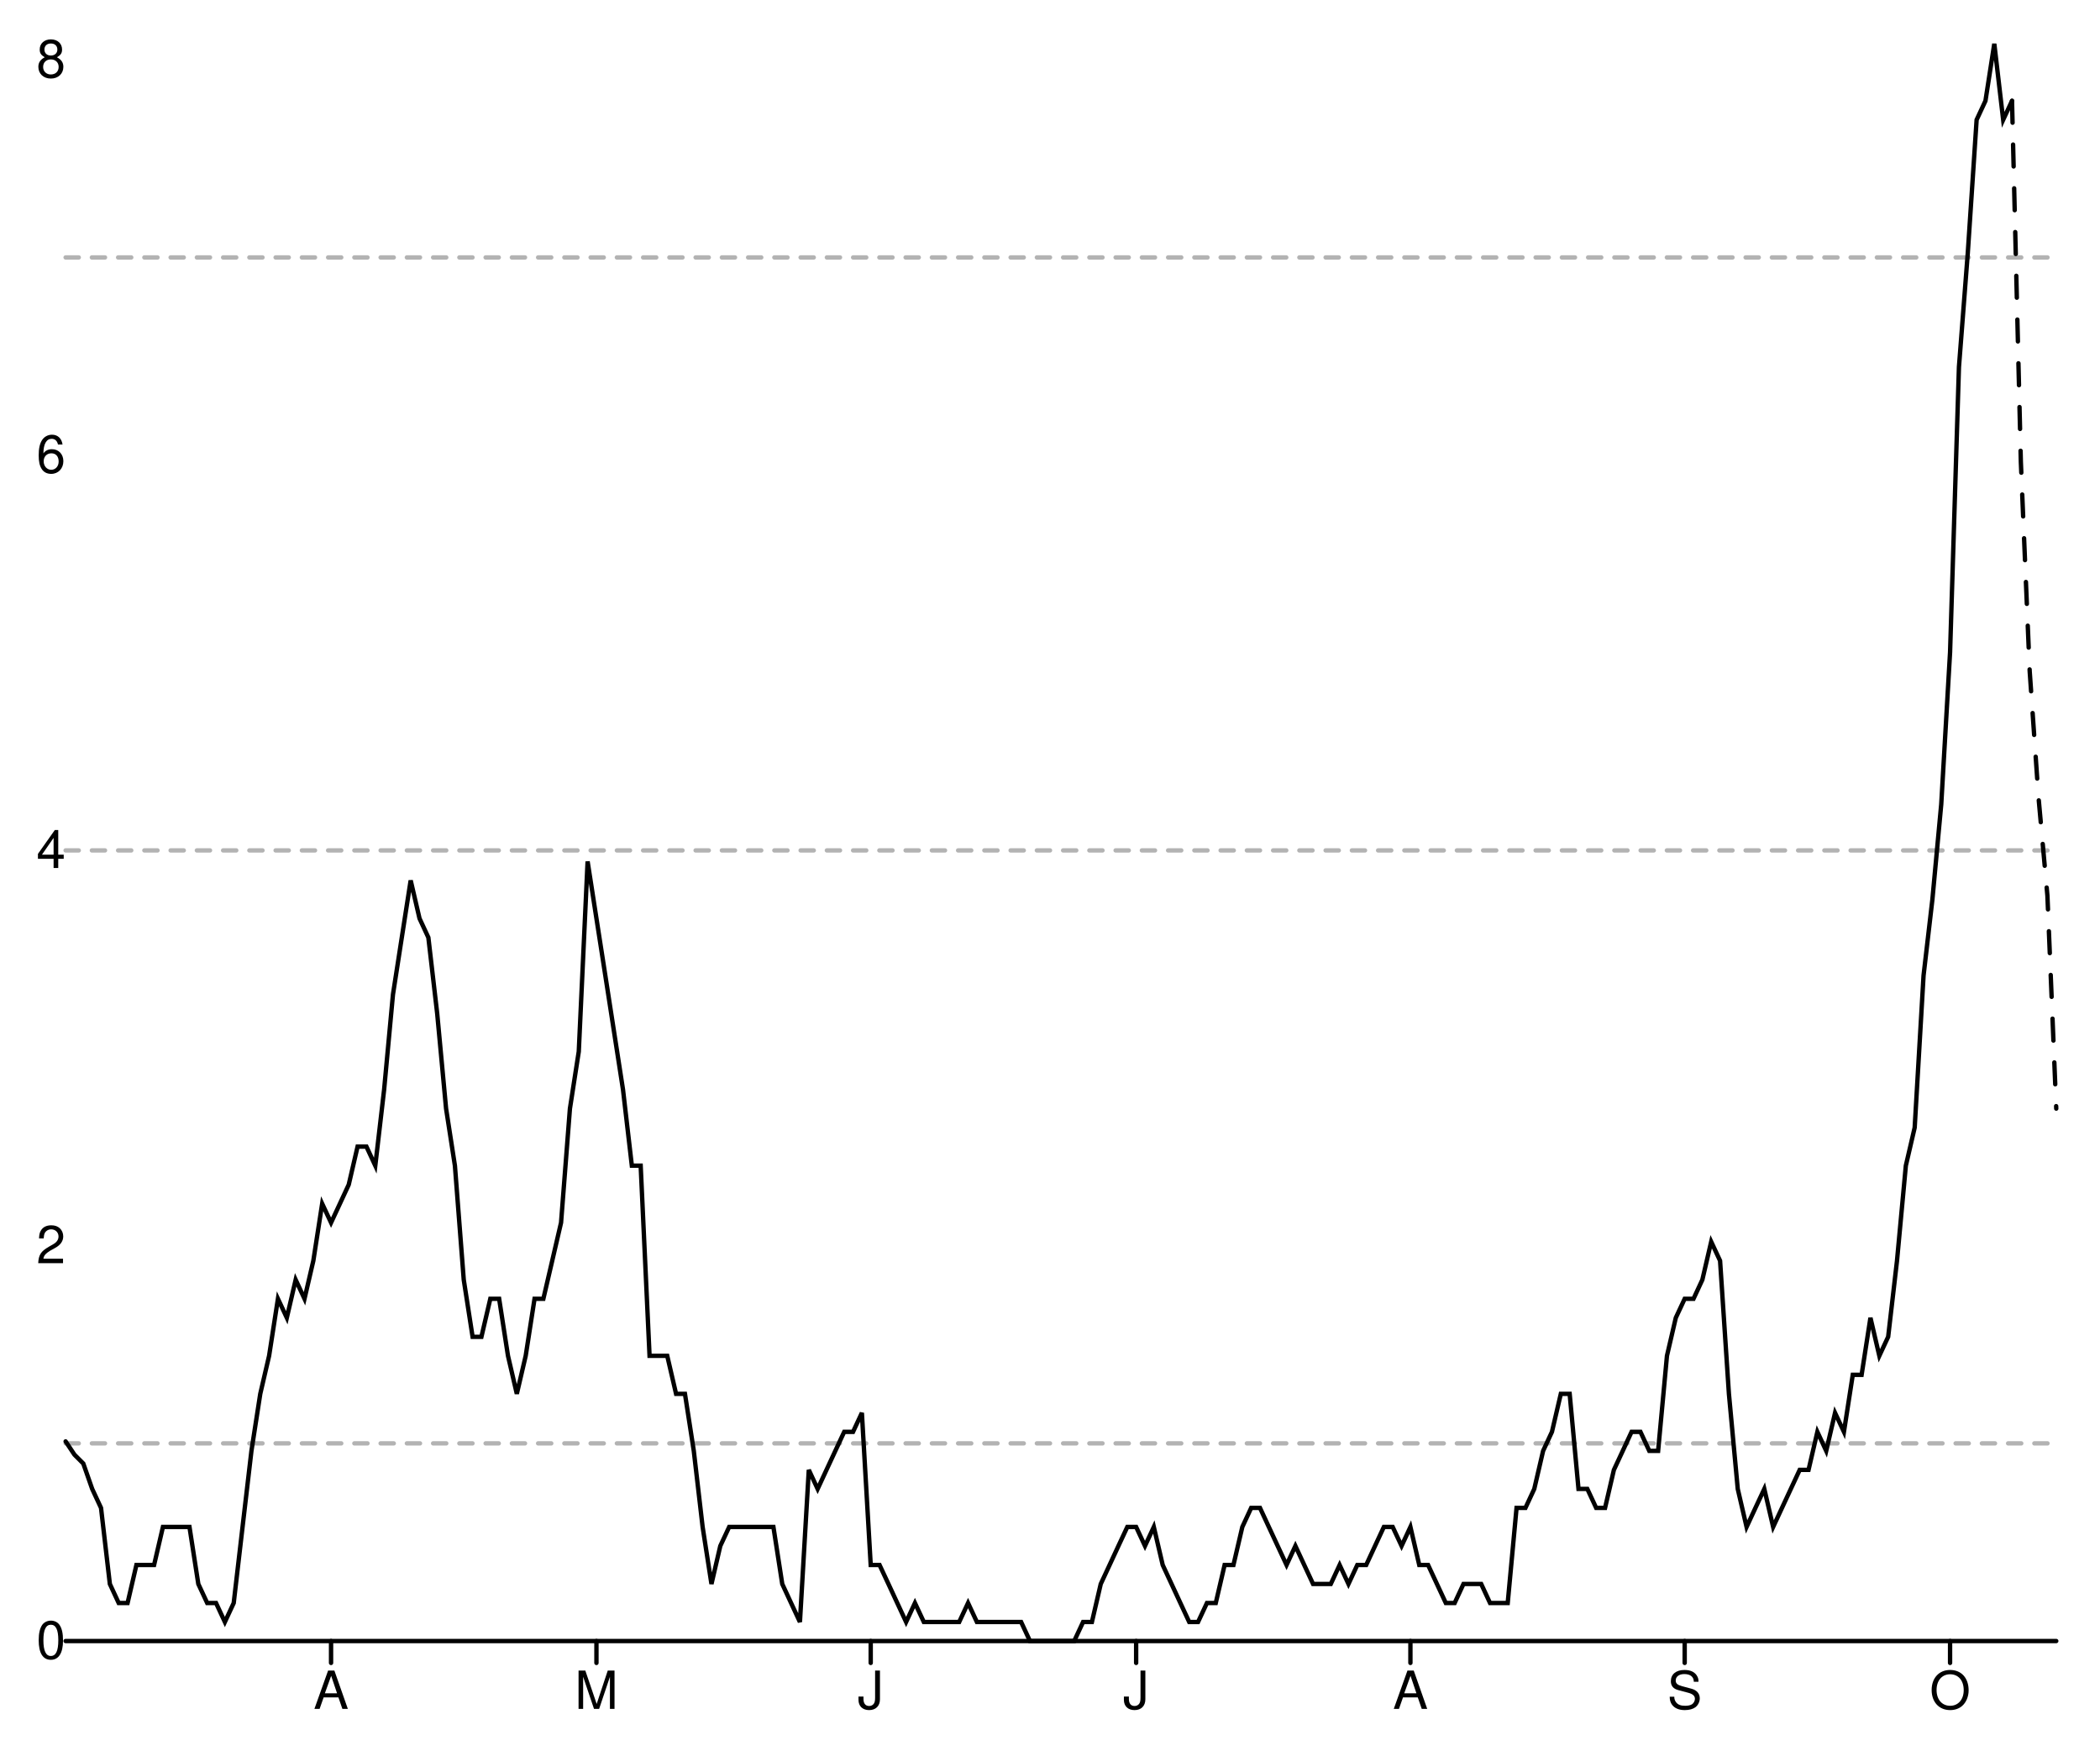
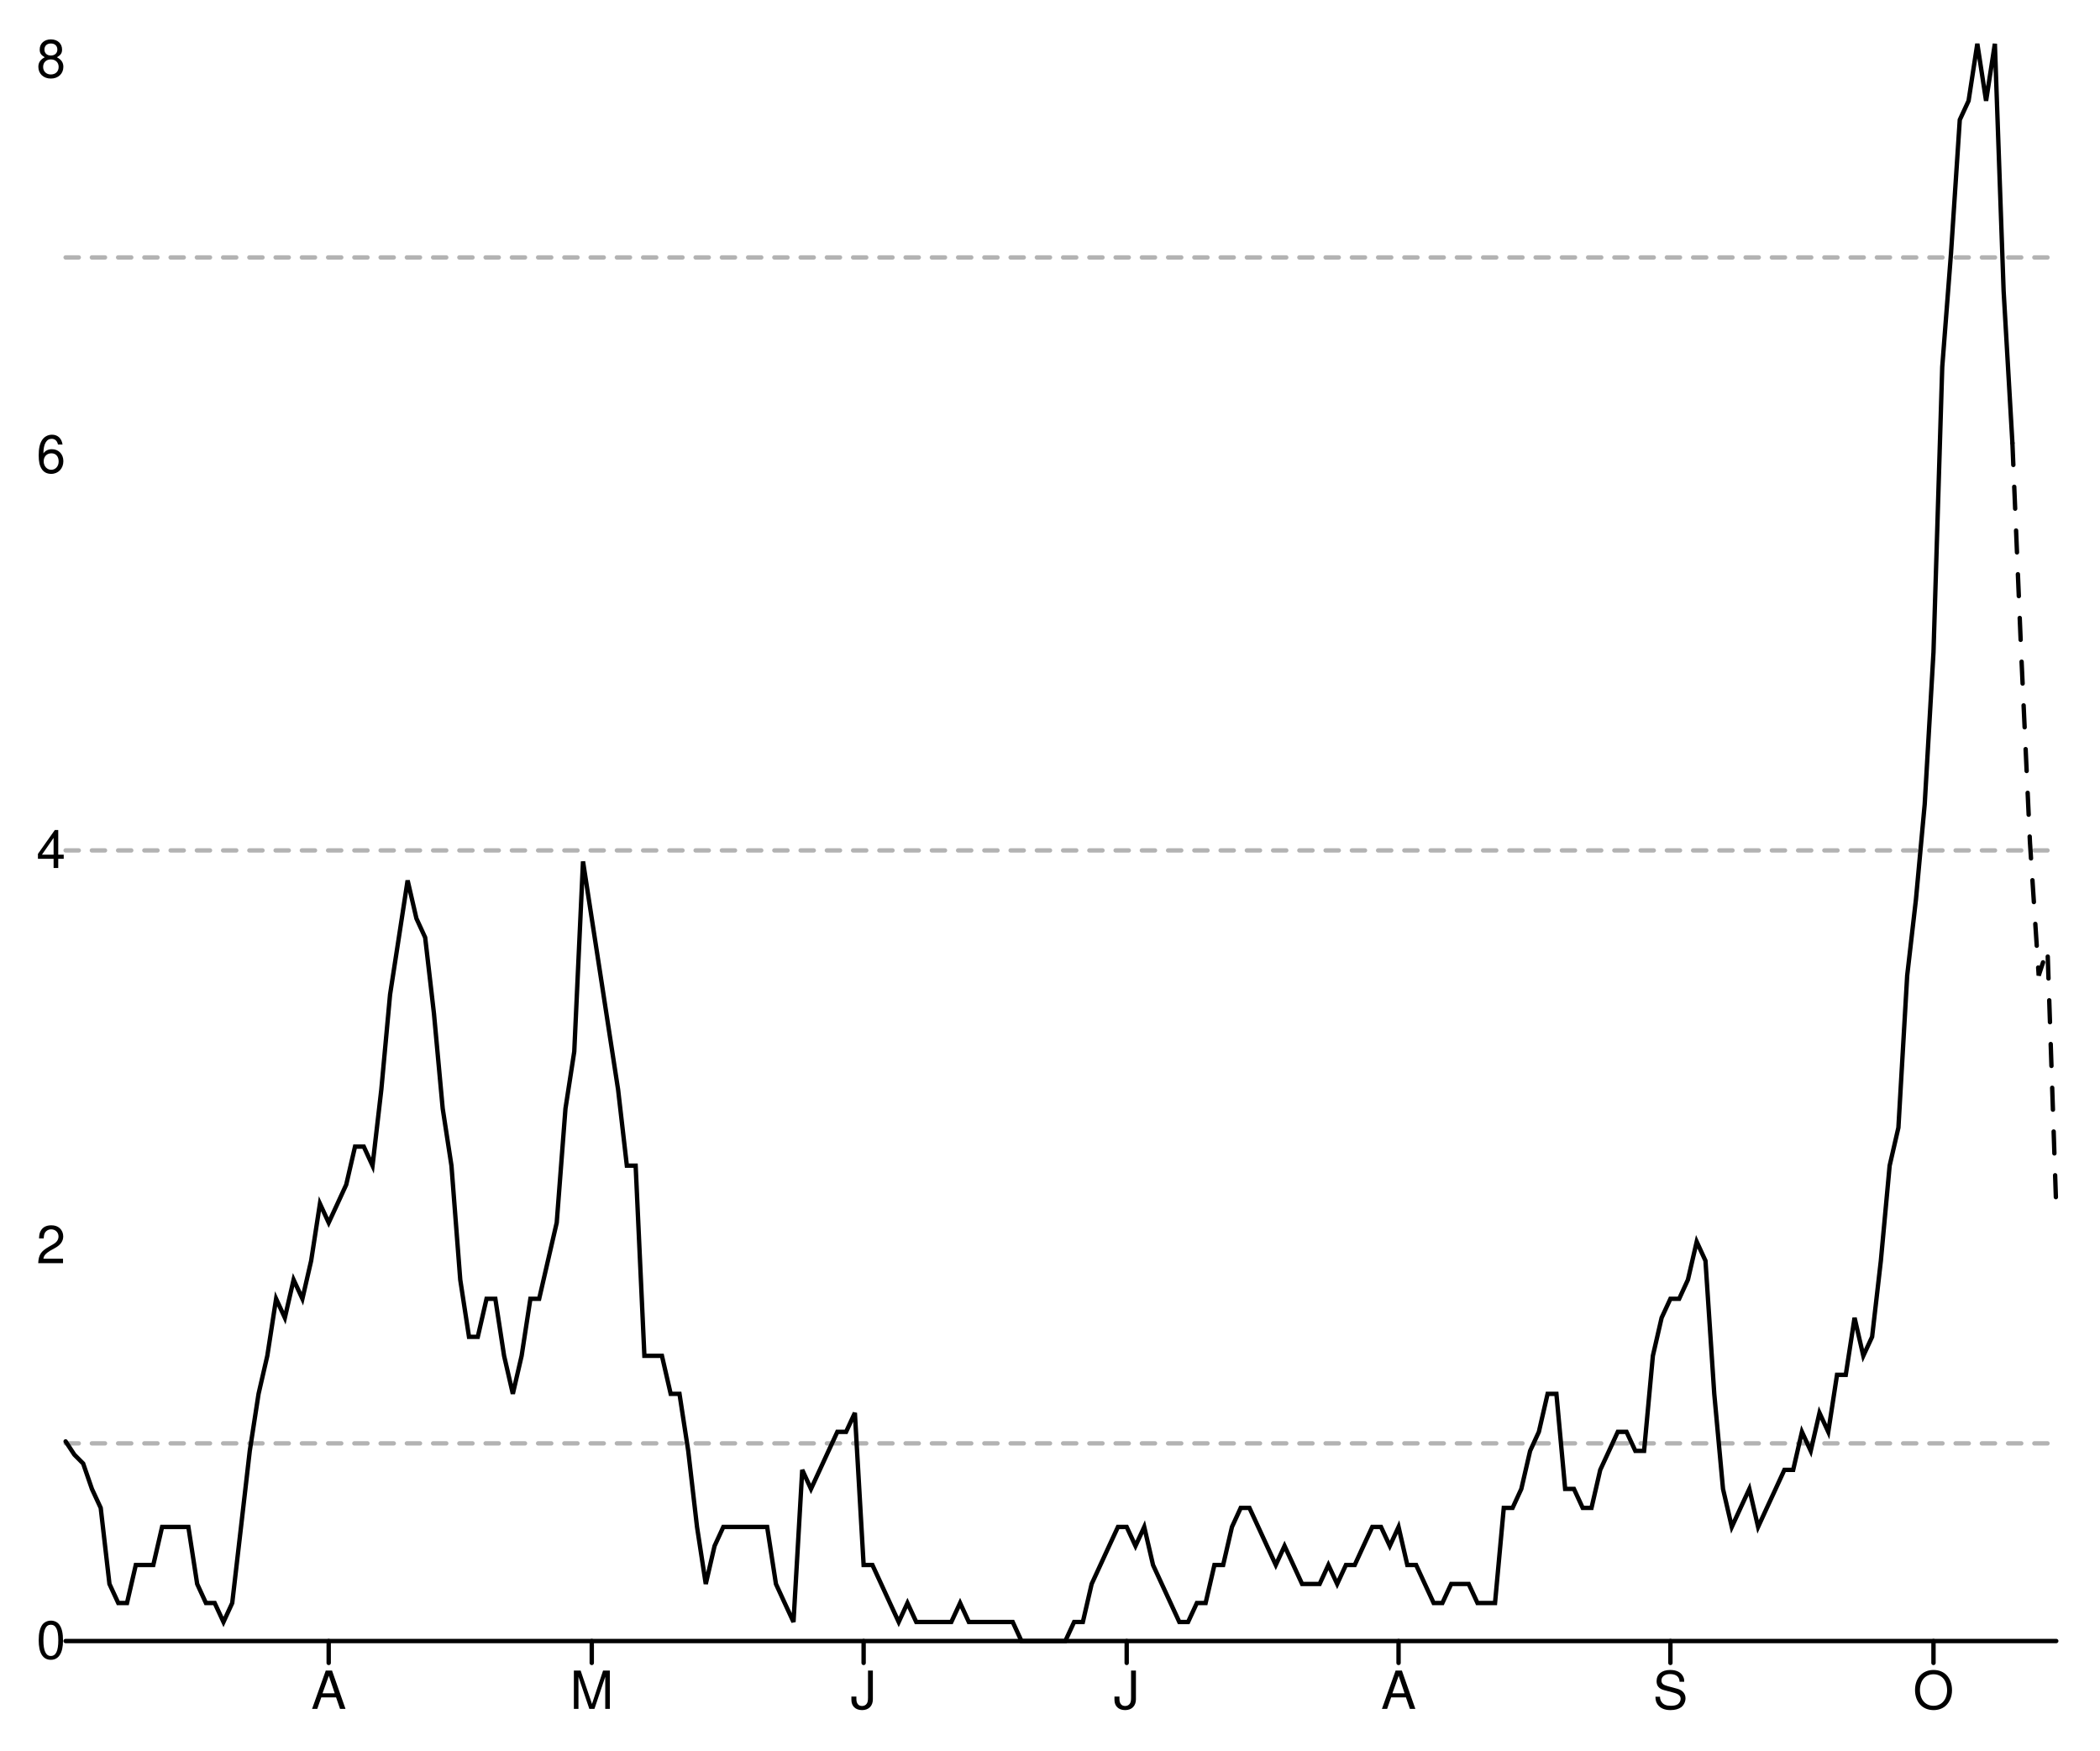
<svg xmlns="http://www.w3.org/2000/svg" width="480" height="400" viewBox="0 0 480 400" style="overflow:display" preserveAspectRatio="xMinYMin meet" overflow="visible">
  <defs>
    <style>
	.data-series path.line { fill-opacity: 0; stroke: black; }
	.data-series path.line.dotted { stroke-dasharray: 12 20 }
	.data-series circle { display: none; }
	.data-series:hover path.line, .data-series.on path.line { stroke-width: 1; }
	.data-series:hover circle, .data-series.on circle { display: inline; }
	.data-series circle:hover, .data-series circle.on { r: 1px!important; }
	.graph-grid { font-family: "Helvetica Neue",Helvetica,Arial,"Lucida Grande",sans-serif; }
	.graph-grid line { stroke: black; stroke-width: 1; stroke-linecap: round; }
	.graph-grid.graph-grid-x text { text-anchor: middle; dominant-baseline: hanging; transform: translateY(10px); }
	.graph-grid.graph-grid-y text { text-anchor: end; dominant-baseline: middle; transform: translateX(-10px); }
	</style>
  </defs>
  <g class="graph-grid graph-grid-y">
    <line x1="15.00" y1="375.00" x2="470.00" y2="375.00" data-left="15" />
    <text x="25" y="375" text-anchor="end">0</text>
    <text x="25" y="284.667" text-anchor="end">2</text>
    <text x="25" y="194.334" text-anchor="end">4</text>
    <text x="25" y="104" text-anchor="end">6</text>
    <text x="25" y="13.667" text-anchor="end">8</text>
    <text style="text-anchor:middle;dominant-baseline:hanging;font-weight:bold;transform: translateY(192.5px) rotate(-90deg);" />
  </g>
  <g class="graph-grid graph-grid-x">
-     <line class="tick" x1="75.67" y1="375.00" x2="75.67" y2="380.00" />
-     <text x="75.667" y="375" text-anchor="middle">A</text>
-     <line class="tick" x1="136.33" y1="375.00" x2="136.33" y2="380.00" />
-     <text x="136.333" y="375" text-anchor="middle">M</text>
-     <line class="tick" x1="199.02" y1="375.00" x2="199.02" y2="380.00" />
-     <text x="199.022" y="375" text-anchor="middle">J</text>
-     <line class="tick" x1="259.69" y1="375.00" x2="259.69" y2="380.00" />
-     <text x="259.689" y="375" text-anchor="middle">J</text>
-     <line class="tick" x1="322.38" y1="375.00" x2="322.38" y2="380.00" />
-     <text x="322.378" y="375" text-anchor="middle">A</text>
-     <line class="tick" x1="385.07" y1="375.00" x2="385.07" y2="380.00" />
-     <text x="385.067" y="375" text-anchor="middle">S</text>
-     <line class="tick" x1="445.73" y1="375.00" x2="445.73" y2="380.00" />
-     <text x="445.733" y="375" text-anchor="middle">O</text>
+     <line class="tick" x1="75.13" y1="375.00" x2="75.13" y2="380.00" />
+     <text x="75.132" y="375" text-anchor="middle">A</text>
+     <line class="tick" x1="135.26" y1="375.00" x2="135.26" y2="380.00" />
+     <text x="135.264" y="375" text-anchor="middle">M</text>
+     <line class="tick" x1="197.40" y1="375.00" x2="197.40" y2="380.00" />
+     <text x="197.401" y="375" text-anchor="middle">J</text>
+     <line class="tick" x1="257.53" y1="375.00" x2="257.53" y2="380.00" />
+     <text x="257.533" y="375" text-anchor="middle">J</text>
+     <line class="tick" x1="319.67" y1="375.00" x2="319.67" y2="380.00" />
+     <text x="319.67" y="375" text-anchor="middle">A</text>
+     <line class="tick" x1="381.81" y1="375.00" x2="381.81" y2="380.00" />
+     <text x="381.806" y="375" text-anchor="middle">S</text>
+     <line class="tick" x1="441.94" y1="375.00" x2="441.94" y2="380.00" />
+     <text x="441.938" y="375" text-anchor="middle">O</text>
    <text style="text-anchor:middle;dominant-baseline:hanging;font-weight:bold;transform: translateY(192.5px) rotate(-90deg);" />
  </g>
  <g data-series="widespread" class="data-series">
    <path d="M 15.00,58.83L 470.00,58.83" id="E07000040-level-0" class="line" stroke-width="1" stroke-linecap="round" stroke-dasharray="3,3" fill-opacity="0.3" opacity="0.3" />
  </g>
  <g data-series="substantial" class="data-series">
    <path d="M 15.00,194.33L 470.00,194.33" id="E07000040-level-1" class="line" stroke-width="1" stroke-linecap="round" stroke-dasharray="3,3" fill-opacity="0.3" opacity="0.3" />
  </g>
  <g data-series="moderate" class="data-series">
    <path d="M 15.00,329.83L 470.00,329.83" id="E07000040-level-2" class="line" stroke-width="1" stroke-linecap="round" stroke-dasharray="3,3" fill-opacity="0.3" opacity="0.3" />
  </g>
  <g data-series="new-cases" class="data-series">
-     <path d="M 15.00,329.38L 17.02,332.42L 19.04,334.44L 21.07,340.24L 23.09,344.58L 25.11,361.96L 27.13,366.31L 29.16,366.31L 31.18,357.62L 33.20,357.62L 35.22,357.62L 37.24,348.93L 39.27,348.93L 41.29,348.93L 43.31,348.93L 45.33,361.96L 47.36,366.31L 49.38,366.31L 51.40,370.65L 53.42,366.31L 55.44,348.93L 57.47,331.55L 59.49,318.51L 61.51,309.82L 63.53,296.79L 65.56,301.13L 67.58,292.44L 69.60,296.79L 71.62,288.10L 73.64,275.06L 75.67,279.40L 77.69,275.06L 79.71,270.71L 81.73,262.02L 83.76,262.02L 85.78,266.37L 87.80,248.99L 89.82,227.26L 91.84,214.23L 93.87,201.19L 95.89,209.88L 97.91,214.23L 99.93,231.61L 101.96,253.33L 103.98,266.37L 106.00,292.44L 108.02,305.48L 110.04,305.48L 112.07,296.79L 114.09,296.79L 116.11,309.82L 118.13,318.51L 120.16,309.82L 122.18,296.79L 124.20,296.79L 126.22,288.10L 128.24,279.40L 130.27,253.33L 132.29,240.30L 134.31,196.85L 136.33,209.88L 138.36,222.92L 140.38,235.95L 142.40,248.99L 144.42,266.37L 146.44,266.37L 148.47,309.82L 150.49,309.82L 152.51,309.82L 154.53,318.51L 156.56,318.51L 158.58,331.55L 160.60,348.93L 162.62,361.96L 164.64,353.27L 166.67,348.93L 168.69,348.93L 170.71,348.93L 172.73,348.93L 174.76,348.93L 176.78,348.93L 178.80,361.96L 180.82,366.31L 182.84,370.65L 184.87,335.89L 186.89,340.24L 188.91,335.89L 190.93,331.55L 192.96,327.20L 194.98,327.20L 197.00,322.86L 199.02,357.62L 201.04,357.62L 203.07,361.96L 205.09,366.31L 207.11,370.65L 209.13,366.31L 211.16,370.65L 213.18,370.65L 215.20,370.65L 217.22,370.65L 219.24,370.65L 221.27,366.31L 223.29,370.65L 225.31,370.65L 227.33,370.65L 229.36,370.65L 231.38,370.65L 233.40,370.65L 235.42,375.00L 237.44,375.00L 239.47,375.00L 241.49,375.00L 243.51,375.00L 245.53,375.00L 247.56,370.65L 249.58,370.65L 251.60,361.96L 253.62,357.62L 255.64,353.27L 257.67,348.93L 259.69,348.93L 261.71,353.27L 263.73,348.93L 265.76,357.62L 267.78,361.96L 269.80,366.31L 271.82,370.65L 273.84,370.65L 275.87,366.31L 277.89,366.31L 279.91,357.62L 281.93,357.62L 283.96,348.93L 285.98,344.58L 288.00,344.58L 290.02,348.93L 292.04,353.27L 294.07,357.62L 296.09,353.27L 298.11,357.62L 300.13,361.96L 302.16,361.96L 304.18,361.96L 306.20,357.62L 308.22,361.96L 310.24,357.62L 312.27,357.62L 314.29,353.27L 316.31,348.93L 318.33,348.93L 320.36,353.27L 322.38,348.93L 324.40,357.62L 326.42,357.62L 328.44,361.96L 330.47,366.31L 332.49,366.31L 334.51,361.96L 336.53,361.96L 338.56,361.96L 340.58,366.31L 342.60,366.31L 344.62,366.31L 346.64,344.58L 348.67,344.58L 350.69,340.24L 352.71,331.55L 354.73,327.20L 356.76,318.51L 358.78,318.51L 360.80,340.24L 362.82,340.24L 364.84,344.58L 366.87,344.58L 368.89,335.89L 370.91,331.55L 372.93,327.20L 374.96,327.20L 376.98,331.55L 379.00,331.55L 381.02,309.82L 383.04,301.13L 385.07,296.79L 387.09,296.79L 389.11,292.44L 391.13,283.75L 393.16,288.10L 395.18,318.51L 397.20,340.24L 399.22,348.93L 401.24,344.58L 403.27,340.24L 405.29,348.93L 407.31,344.58L 409.33,340.24L 411.36,335.89L 413.38,335.89L 415.40,327.20L 417.42,331.55L 419.44,322.86L 421.47,327.20L 423.49,314.17L 425.51,314.17L 427.53,301.13L 429.56,309.82L 431.58,305.48L 433.60,288.10L 435.62,266.37L 437.64,257.68L 439.67,222.92L 441.69,205.54L 443.71,183.81L 445.73,149.05L 447.76,83.87L 449.78,57.80L 451.80,27.38L 453.82,23.04L 455.84,10.00L 457.87,27.38L 459.89,23.04" id="New cases" class="line" stroke-width="1" stroke-linecap="round" />
+     <path d="M 15.00,329.38L 17.00,332.42L 19.01,334.44L 21.01,340.24L 23.02,344.58L 25.02,361.96L 27.03,366.31L 29.03,366.31L 31.04,357.62L 33.04,357.62L 35.04,357.62L 37.05,348.93L 39.05,348.93L 41.06,348.93L 43.06,348.93L 45.07,361.96L 47.07,366.31L 49.07,366.31L 51.08,370.65L 53.08,366.31L 55.09,348.93L 57.09,331.55L 59.10,318.51L 61.10,309.82L 63.11,296.79L 65.11,301.13L 67.11,292.44L 69.12,296.79L 71.12,288.10L 73.13,275.06L 75.13,279.40L 77.14,275.06L 79.14,270.71L 81.15,262.02L 83.15,262.02L 85.15,266.37L 87.16,248.99L 89.16,227.26L 91.17,214.23L 93.17,201.19L 95.18,209.88L 97.18,214.23L 99.19,231.61L 101.19,253.33L 103.19,266.37L 105.20,292.44L 107.20,305.48L 109.21,305.48L 111.21,296.79L 113.22,296.79L 115.22,309.82L 117.22,318.51L 119.23,309.82L 121.23,296.79L 123.24,296.79L 125.24,288.10L 127.25,279.40L 129.25,253.33L 131.26,240.30L 133.26,196.85L 135.26,209.88L 137.27,222.92L 139.27,235.95L 141.28,248.99L 143.28,266.37L 145.29,266.37L 147.29,309.82L 149.30,309.82L 151.30,309.82L 153.30,318.51L 155.31,318.51L 157.31,331.55L 159.32,348.93L 161.32,361.96L 163.33,353.27L 165.33,348.93L 167.33,348.93L 169.34,348.93L 171.34,348.93L 173.35,348.93L 175.35,348.93L 177.36,361.96L 179.36,366.31L 181.37,370.65L 183.37,335.89L 185.37,340.24L 187.38,335.89L 189.38,331.55L 191.39,327.20L 193.39,327.20L 195.40,322.86L 197.40,357.62L 199.41,357.62L 201.41,361.96L 203.41,366.31L 205.42,370.65L 207.42,366.31L 209.43,370.65L 211.43,370.65L 213.44,370.65L 215.44,370.65L 217.44,370.65L 219.45,366.31L 221.45,370.65L 223.46,370.65L 225.46,370.65L 227.47,370.65L 229.47,370.65L 231.48,370.65L 233.48,375.00L 235.48,375.00L 237.49,375.00L 239.49,375.00L 241.50,375.00L 243.50,375.00L 245.51,370.65L 247.51,370.65L 249.52,361.96L 251.52,357.62L 253.52,353.27L 255.53,348.93L 257.53,348.93L 259.54,353.27L 261.54,348.93L 263.55,357.62L 265.55,361.96L 267.56,366.31L 269.56,370.65L 271.56,370.65L 273.57,366.31L 275.57,366.31L 277.58,357.62L 279.58,357.62L 281.59,348.93L 283.59,344.58L 285.59,344.58L 287.60,348.93L 289.60,353.27L 291.61,357.62L 293.61,353.27L 295.62,357.62L 297.62,361.96L 299.63,361.96L 301.63,361.96L 303.63,357.62L 305.64,361.96L 307.64,357.62L 309.65,357.62L 311.65,353.27L 313.66,348.93L 315.66,348.93L 317.67,353.27L 319.67,348.93L 321.67,357.62L 323.68,357.62L 325.68,361.96L 327.69,366.31L 329.69,366.31L 331.70,361.96L 333.70,361.96L 335.70,361.96L 337.71,366.31L 339.71,366.31L 341.72,366.31L 343.72,344.58L 345.73,344.58L 347.73,340.24L 349.74,331.55L 351.74,327.20L 353.74,318.51L 355.75,318.51L 357.75,340.24L 359.76,340.24L 361.76,344.58L 363.77,344.58L 365.77,335.89L 367.78,331.55L 369.78,327.20L 371.78,327.20L 373.79,331.55L 375.79,331.55L 377.80,309.82L 379.80,301.13L 381.81,296.79L 383.81,296.79L 385.81,292.44L 387.82,283.75L 389.82,288.10L 391.83,318.51L 393.83,340.24L 395.84,348.93L 397.84,344.58L 399.85,340.24L 401.85,348.93L 403.85,344.58L 405.86,340.24L 407.86,335.89L 409.87,335.89L 411.87,327.20L 413.88,331.55L 415.88,322.86L 417.89,327.20L 419.89,314.17L 421.89,314.17L 423.90,301.13L 425.90,309.82L 427.91,305.48L 429.91,288.10L 431.92,266.37L 433.92,257.68L 435.93,222.92L 437.93,205.54L 439.93,183.81L 441.94,149.05L 443.94,83.87L 445.95,57.80L 447.95,27.38L 449.96,23.04L 451.96,10.00L 453.96,23.04L 455.97,10.00L 457.97,66.49L 459.98,101.25" id="New cases" class="line" stroke-width="1" stroke-linecap="round" />
  </g>
  <g data-series="recent-cases" class="data-series">
-     <path d="M 459.89,23.04L 461.91,105.60L 463.93,153.39L 465.96,182.36L 467.98,204.67L 470.00,253.33" id="Recent cases" class="line" stroke-width="1" stroke-linecap="round" stroke-dasharray="5,5" />
+     <path d="M 459.98,101.25L 461.98,149.05L 463.99,192.50L 465.99,222.92L 468.00,216.83L 470.00,276.15" id="Recent cases" class="line" stroke-width="1" stroke-linecap="round" stroke-dasharray="5,5" />
  </g>
</svg>
